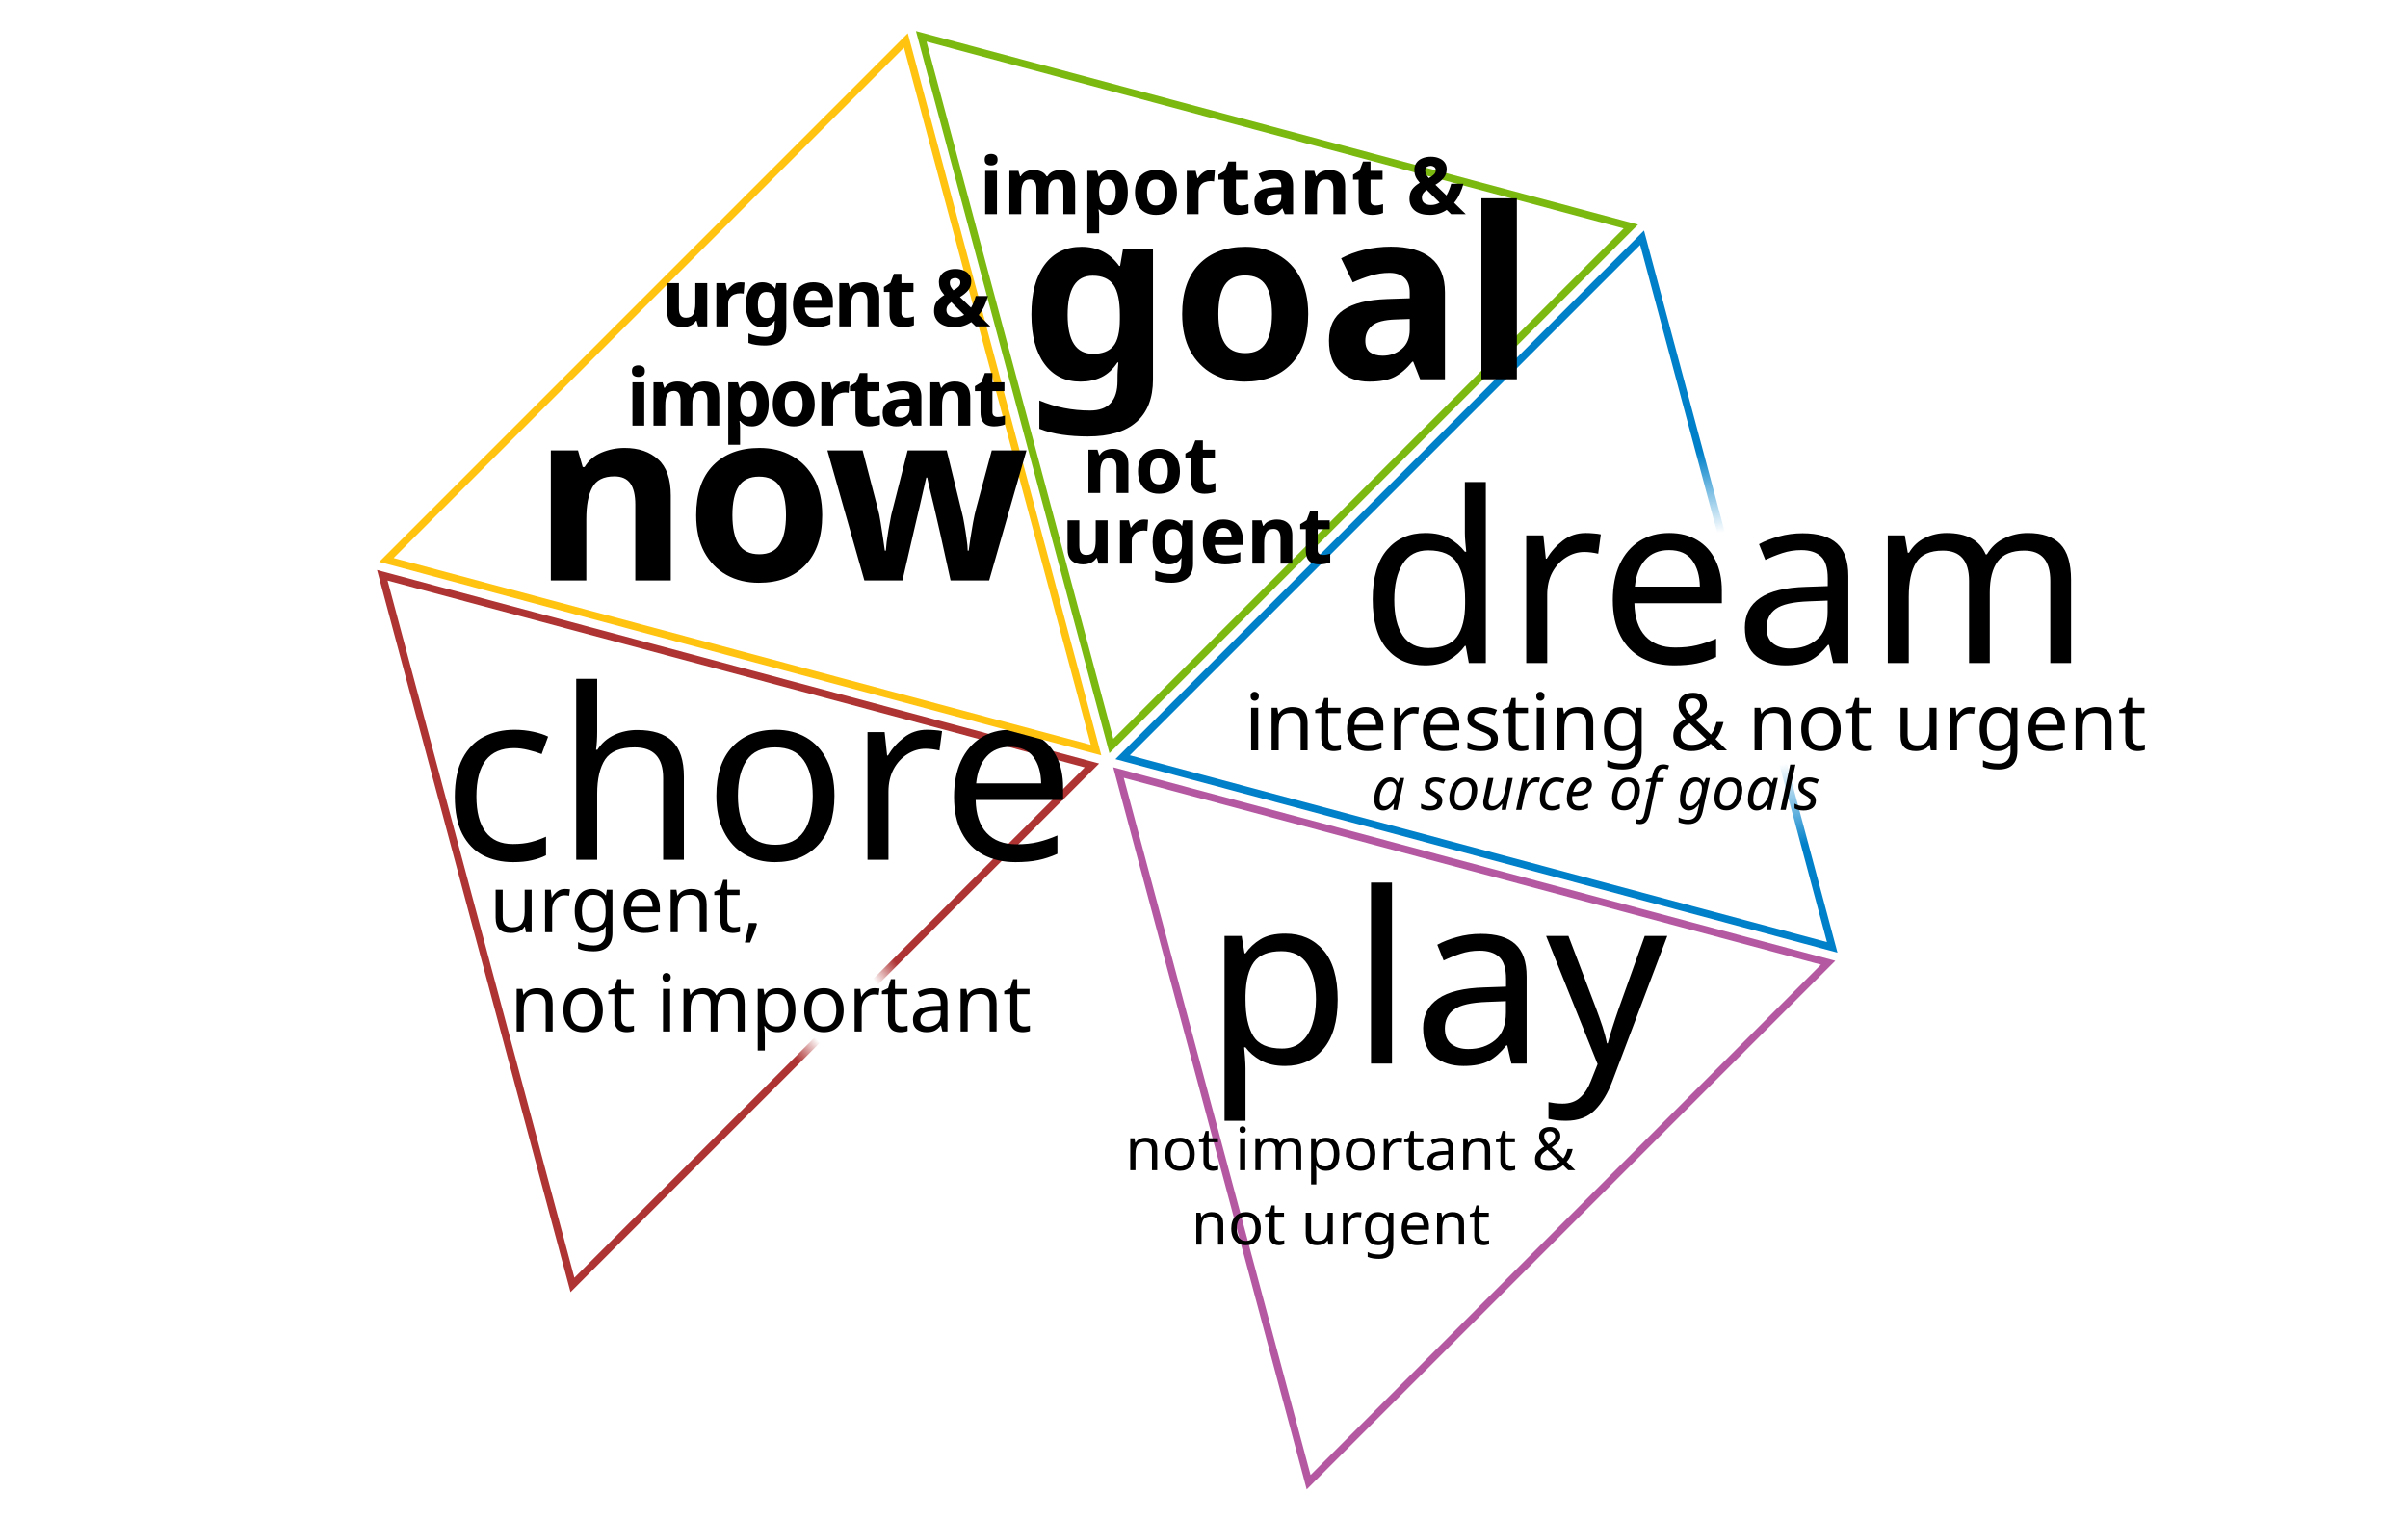
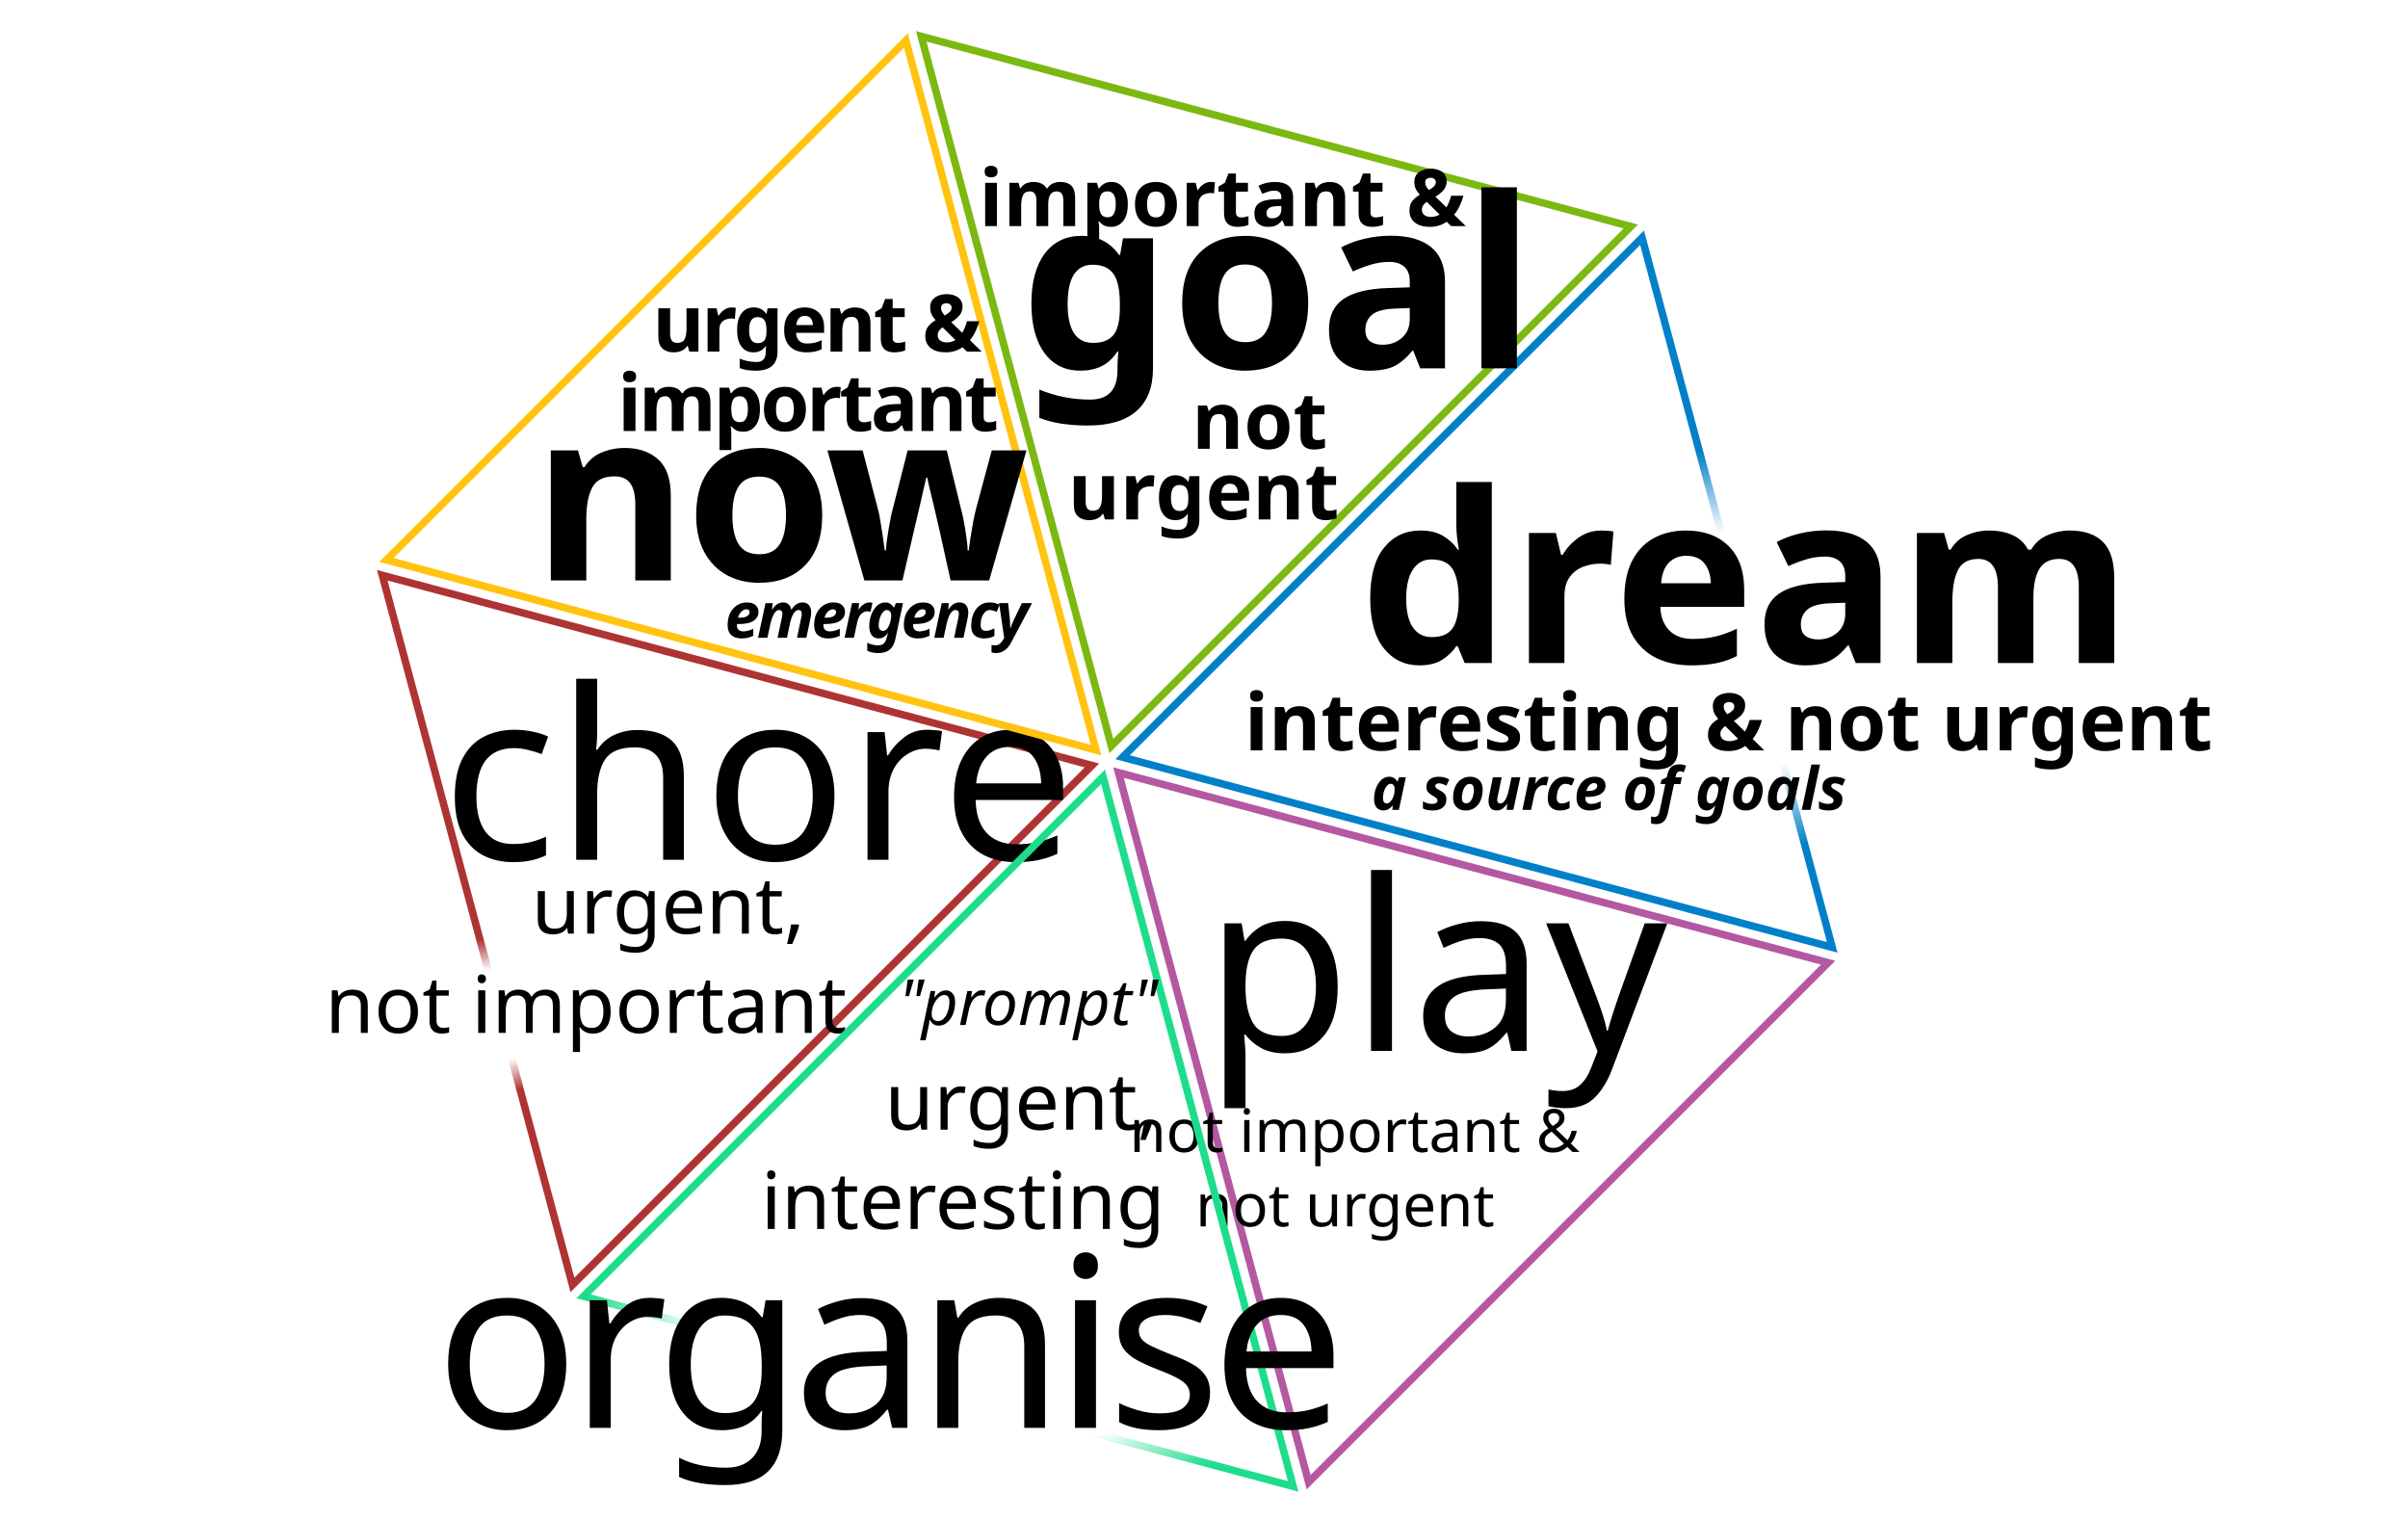
<svg xmlns="http://www.w3.org/2000/svg" xmlns:xlink="http://www.w3.org/1999/xlink" width="85.6mm" height="53.98mm" viewBox="0 0 303.307 191.268" id="svg2" version="1.1">
  <defs id="defs4">
+     <linearGradient id="linearGradient3962">
+       <stop style="stop-color:#1ddd8d;stop-opacity:0;" offset="0" id="stop3964" />
+       <stop id="stop3972" offset="0.522" style="stop-color:#1ddd8d;stop-opacity:0;" />
+       <stop id="stop3970" offset="0.812" style="stop-color:#1ddd8d;stop-opacity:1;" />
+       <stop style="stop-color:#1ddd8d;stop-opacity:1;" offset="1" id="stop3966" />
+     </linearGradient>
+     <linearGradient id="linearGradient3844">
+       <stop id="stop3846" offset="0" style="stop-color:#ae3333;stop-opacity:0" />
+       <stop style="stop-color:#ae3333;stop-opacity:0" offset="0.123" id="stop3848" />
+       <stop id="stop3850" offset="0.21" style="stop-color:#ae3333;stop-opacity:1" />
+       <stop id="stop3852" offset="1" style="stop-color:#ae3333;stop-opacity:1" />
+     </linearGradient>
    <linearGradient id="linearGradient4607">
      <stop style="stop-color:#0080c9;stop-opacity:0" offset="0" id="stop4609" />
      <stop id="stop4615" offset="0.359" style="stop-color:#0080c9;stop-opacity:0" />
      <stop style="stop-color:#0080c9;stop-opacity:1" offset="0.608" id="stop4617" />
      <stop style="stop-color:#0080c9;stop-opacity:1" offset="1" id="stop4611" />
    </linearGradient>
    <linearGradient id="linearGradient4489">
      <stop style="stop-color:#ae3333;stop-opacity:0" offset="0" id="stop4597" />
      <stop id="stop4603" offset="0.123" style="stop-color:#ae3333;stop-opacity:0" />
      <stop style="stop-color:#ae3333;stop-opacity:1" offset="0.21" id="stop4605" />
      <stop style="stop-color:#ae3333;stop-opacity:1" offset="1" id="stop4599" />
    </linearGradient>
-     <radialGradient xlink:href="#linearGradient4489" id="radialGradient5162" cx="345.66" cy="589.835" fx="345.66" fy="589.835" r="80.084" gradientTransform="matrix(1,0,0,0.8660254,0,79.54022)" gradientUnits="userSpaceOnUse" />
+     <radialGradient xlink:href="#linearGradient4489" id="radialGradient5162" cx="327.402" cy="673.918" fx="327.402" fy="673.918" r="80.084" gradientTransform="matrix(1,0,0,0.8660254,0,79.54022)" gradientUnits="userSpaceOnUse" />
    <radialGradient xlink:href="#linearGradient4607" id="radialGradient4613" cx="227.969" cy="922.559" fx="227.969" fy="922.559" r="50.062" gradientTransform="matrix(1,0,0,0.8660254,0,122.4357)" gradientUnits="userSpaceOnUse" />
+     <radialGradient xlink:href="#linearGradient4489-7" id="radialGradient5162-1" cx="345.66" cy="589.835" fx="345.66" fy="589.835" r="80.084" gradientTransform="matrix(1,0,0,0.8660254,0,79.54022)" gradientUnits="userSpaceOnUse" />
+     <linearGradient id="linearGradient4489-7">
+       <stop style="stop-color:#ae3333;stop-opacity:0" offset="0" id="stop4597-4" />
+       <stop id="stop4603-0" offset="0.123" style="stop-color:#ae3333;stop-opacity:0" />
+       <stop style="stop-color:#ae3333;stop-opacity:1" offset="0.21" id="stop4605-9" />
+       <stop style="stop-color:#ae3333;stop-opacity:1" offset="1" id="stop4599-4" />
+     </linearGradient>
+     <radialGradient xlink:href="#linearGradient3962" id="radialGradient3968" cx="191.449" cy="449.957" fx="191.449" fy="449.957" r="80.023" gradientTransform="matrix(0.09829361,0.05627921,-0.5365393,0.9370848,417.1518,17.19638)" gradientUnits="userSpaceOnUse" />
  </defs>
  <g id="layer1" transform="translate(0,-861.0945)">
    <g id="g4569" transform="translate(-10.77103,1.672276)">
      <path transform="matrix(0.1511655,0.5641574,-0.5641574,0.1511655,401.3912,703.2596)" style="fill:none;fill-opacity:1;stroke:#b458a2;stroke-opacity:1;stroke-width:1.609;stroke-miterlimit:4;stroke-dasharray:none" id="path3359" d="m 466.96,525.342 -158.436,0 79.218,-137.21 z" />
-       <text id="text4200" y="993.387" x="162.464" style="font-style:normal;font-variant:normal;font-weight:200;font-stretch:normal;font-size:30px;line-height:125%;font-family:'Source Sans Pro';-inkscape-font-specification:'Source Sans Pro Ultra-Light';letter-spacing:0px;word-spacing:0px;fill:#000000;fill-opacity:1;stroke:none;stroke-width:1px;stroke-linecap:butt;stroke-linejoin:miter;stroke-opacity:1" xml:space="preserve">
-         <tspan y="993.387" x="162.464" id="tspan4202">play</tspan>
+       <text id="text4200" y="991.796" x="162.464" style="font-size:30px;font-style:normal;font-variant:normal;font-weight:200;font-stretch:normal;line-height:125%;letter-spacing:0px;word-spacing:0px;fill:#000000;fill-opacity:1;stroke:none;font-family:Source Sans Pro;-inkscape-font-specification:Source Sans Pro Ultra-Light" xml:space="preserve">
+         <tspan y="991.796" x="162.464" id="tspan4202">play</tspan>
      </text>
-       <text xml:space="preserve" style="font-style:normal;font-variant:normal;font-weight:300;font-stretch:normal;font-size:7.5px;line-height:125%;font-family:'Source Sans Pro';-inkscape-font-specification:'Source Sans Pro Light';text-align:center;letter-spacing:0px;word-spacing:0px;text-anchor:middle;fill:#000000;fill-opacity:1;stroke:none;stroke-width:1px;stroke-linecap:butt;stroke-linejoin:miter;stroke-opacity:1" x="189.63" y="1006.813" id="text4224">
-         <tspan id="tspan4226" x="189.63" y="1006.813">not important &amp;</tspan>
-         <tspan id="tspan4248" x="190.377" y="1016.188">not urgent    </tspan>
+       <text xml:space="preserve" style="font-size:7.5px;font-style:normal;font-variant:normal;font-weight:300;font-stretch:normal;text-align:center;line-height:125%;letter-spacing:0px;word-spacing:0px;text-anchor:middle;fill:#000000;fill-opacity:1;stroke:none;font-family:Source Sans Pro;-inkscape-font-specification:Source Sans Pro Light" x="190.16" y="1004.514" id="text4224">
+         <tspan id="tspan4226" x="190.16" y="1004.514">not important &amp;</tspan>
+         <tspan id="tspan4248" x="190.915" y="1013.889">not urgent    </tspan>
      </text>
    </g>
-     <g id="g4538" transform="translate(-14.1171,0.7757005)">
-       <path transform="matrix(0.1511655,0.5641574,-0.5641574,0.1511655,401.3912,703.2596)" d="m 387.743,662.551 -158.436,0 79.218,-137.21 z" id="path3357" style="fill:none;fill-opacity:1;stroke:url(#radialGradient5162);stroke-opacity:1;stroke-width:1.609;stroke-miterlimit:4;stroke-dasharray:none" />
-       <text id="text4188" y="968.612" x="69.75" style="font-style:normal;font-variant:normal;font-weight:300;font-stretch:normal;font-size:30px;line-height:125%;font-family:'Source Sans Pro';-inkscape-font-specification:'Source Sans Pro Light';letter-spacing:0px;word-spacing:0px;fill:#000000;fill-opacity:1;stroke:none;stroke-width:1px;stroke-linecap:butt;stroke-linejoin:miter;stroke-opacity:1" xml:space="preserve">
-         <tspan id="tspan4204" y="968.612" x="69.75">chore</tspan>
+     <g id="g3941">
+       <path transform="matrix(0.1511655,0.5641574,-0.5641574,0.1511655,387.2741,704.0353)" d="m 387.743,662.551 -158.436,0 79.218,-137.21 z" id="path3357" style="fill:none;stroke:url(#radialGradient5162);stroke-width:1.609;stroke-miterlimit:4;stroke-opacity:1;stroke-dasharray:none" />
+       <text id="text4188" y="969.388" x="55.633" style="font-size:30px;font-style:normal;font-variant:normal;font-weight:500;font-stretch:normal;line-height:125%;letter-spacing:0px;word-spacing:0px;fill:#000000;fill-opacity:1;stroke:none;font-family:Source Sans Pro;-inkscape-font-specification:Source Sans Pro" xml:space="preserve">
+         <tspan id="tspan4204" y="969.388" x="55.633">chore</tspan>
      </text>
-       <text id="text4228" y="977.737" x="75.75" style="font-style:normal;font-variant:normal;font-weight:300;font-stretch:normal;font-size:10px;line-height:125%;font-family:'Source Sans Pro';-inkscape-font-specification:'Source Sans Pro Light';letter-spacing:0px;word-spacing:0px;fill:#000000;fill-opacity:1;stroke:none;stroke-width:1px;stroke-linecap:butt;stroke-linejoin:miter;stroke-opacity:1" xml:space="preserve">
-         <tspan id="tspan4240" y="977.737" x="75.75">urgent, </tspan>
-         <tspan id="tspan4264" y="990.237" x="75.75"> not important</tspan>
-         <tspan id="tspan4262" y="1002.737" x="75.75" />
+       <text id="text4228" y="978.69" x="40.95" style="font-size:10px;font-style:normal;font-variant:normal;font-weight:500;font-stretch:normal;line-height:125%;letter-spacing:0px;word-spacing:0px;fill:#000000;fill-opacity:1;stroke:none;font-family:Source Sans Pro;-inkscape-font-specification:Source Sans Pro" xml:space="preserve">
+         <tspan id="tspan4240" y="978.69" x="40.95">          urgent, </tspan>
+         <tspan id="tspan4264" y="991.19" x="40.95">not important</tspan>
+         <tspan id="tspan4262" y="1003.69" x="40.95" />
      </text>
    </g>
    <g id="g4559" transform="translate(-10.25339,-0.2595752)">
      <path transform="matrix(0.9084345,0.2434143,-0.2434143,0.9084345,246.768,50.68921)" d="m 250.046,956.728 -98.392,0 49.196,-85.21 z" id="path3353" style="fill:none;fill-opacity:1;stroke:url(#radialGradient4613);stroke-opacity:1" />
-       <text id="text4196" y="944.862" x="181.5" style="font-style:normal;font-variant:normal;font-weight:normal;font-stretch:normal;font-size:30px;line-height:125%;font-family:'Source Sans Pro';-inkscape-font-specification:'Source Sans Pro';letter-spacing:0px;word-spacing:0px;fill:#000000;fill-opacity:1;stroke:none;stroke-width:1px;stroke-linecap:butt;stroke-linejoin:miter;stroke-opacity:1" xml:space="preserve">
+       <text id="text4196" y="944.862" x="181.5" style="font-style:normal;font-variant:normal;font-weight:600;font-stretch:normal;font-size:30px;line-height:125%;font-family:'Source Sans Pro';-inkscape-font-specification:'Source Sans Pro Semi-Bold';letter-spacing:0px;word-spacing:0px;fill:#000000;fill-opacity:1;stroke:none;stroke-width:1px;stroke-linecap:butt;stroke-linejoin:miter;stroke-opacity:1" xml:space="preserve">
        <tspan y="944.862" x="181.5" id="tspan4198">dream</tspan>
      </text>
-       <text id="text4208" y="955.862" x="167" style="font-style:normal;font-variant:normal;font-weight:normal;font-stretch:normal;font-size:10px;line-height:125%;font-family:'Source Sans Pro';-inkscape-font-specification:'Source Sans Pro';letter-spacing:0px;word-spacing:0px;fill:#000000;fill-opacity:1;stroke:none;stroke-width:1px;stroke-linecap:butt;stroke-linejoin:miter;stroke-opacity:1" xml:space="preserve">
+       <text id="text4208" y="955.862" x="167" style="font-style:normal;font-variant:normal;font-weight:600;font-stretch:normal;font-size:10px;line-height:125%;font-family:'Source Sans Pro';-inkscape-font-specification:'Source Sans Pro Semi-Bold';letter-spacing:0px;word-spacing:0px;fill:#000000;fill-opacity:1;stroke:none;stroke-width:1px;stroke-linecap:butt;stroke-linejoin:miter;stroke-opacity:1" xml:space="preserve">
        <tspan id="tspan4244" y="955.862" x="167">interesting &amp; not urgent</tspan>
        <tspan id="tspan4250" y="968.362" x="167" />
      </text>
-       <text id="text4252" y="963.362" x="183" style="font-style:italic;font-variant:normal;font-weight:normal;font-stretch:normal;font-size:7.5px;line-height:125%;font-family:'Source Sans Pro';-inkscape-font-specification:'Source Sans Pro Italic';letter-spacing:0px;word-spacing:0px;fill:#000000;fill-opacity:1;stroke:none;stroke-width:1px;stroke-linecap:butt;stroke-linejoin:miter;stroke-opacity:1" xml:space="preserve">
+       <text id="text4252" y="963.362" x="183" style="font-style:italic;font-variant:normal;font-weight:600;font-stretch:normal;font-size:7.5px;line-height:125%;font-family:'Source Sans Pro';-inkscape-font-specification:'Source Sans Pro Semi-Bold Italic';letter-spacing:0px;word-spacing:0px;fill:#000000;fill-opacity:1;stroke:none;stroke-width:1px;stroke-linecap:butt;stroke-linejoin:miter;stroke-opacity:1" xml:space="preserve">
        <tspan y="963.362" x="183" id="tspan4254">a source of goals</tspan>
      </text>
    </g>
-     <g id="g4547" transform="translate(-11.66761,-1.673788)">
-       <path transform="matrix(0.1511655,0.5641574,-0.5641574,0.1511655,401.3912,703.2596)" style="fill:none;fill-opacity:1;stroke:#7bb910;stroke-opacity:1;stroke-width:1.609;stroke-miterlimit:4;stroke-dasharray:none" id="path3355" d="m 308.523,525.342 -158.436,0 79.218,-137.21 z" />
-       <text id="text4192" y="910.539" x="140.237" style="font-style:normal;font-variant:normal;font-weight:600;font-stretch:normal;font-size:30px;line-height:125%;font-family:'Source Sans Pro';-inkscape-font-specification:'Source Sans Pro Semi-Bold';letter-spacing:0px;word-spacing:0px;fill:#000000;fill-opacity:1;stroke:none;stroke-width:1px;stroke-linecap:butt;stroke-linejoin:miter;stroke-opacity:1" xml:space="preserve">
-         <tspan y="910.539" x="140.237" id="tspan4194">goal</tspan>
+     <g id="g3950">
+       <path transform="matrix(0.1511655,0.5641574,-0.5641574,0.1511655,389.7236,701.5858)" style="fill:none;stroke:#7bb910;stroke-width:1.609;stroke-miterlimit:4;stroke-opacity:1;stroke-dasharray:none" id="path3355" d="m 308.523,525.342 -158.436,0 79.218,-137.21 z" />
+       <text id="text4192" y="907.49" x="128.57" style="font-size:30px;font-style:normal;font-variant:normal;font-weight:700;font-stretch:normal;line-height:125%;letter-spacing:0px;word-spacing:0px;fill:#000000;fill-opacity:1;stroke:none;font-family:Source Sans Pro;-inkscape-font-specification:Source Sans Pro Bold" xml:space="preserve">
+         <tspan y="907.49" x="128.57" id="tspan4194">goal</tspan>
      </text>
-       <text id="text4236" y="889.746" x="134.975" style="font-style:normal;font-variant:normal;font-weight:600;font-stretch:normal;font-size:10px;line-height:125%;font-family:'Source Sans Pro';-inkscape-font-specification:'Source Sans Pro Semi-Bold';letter-spacing:0px;word-spacing:0px;fill:#000000;fill-opacity:1;stroke:none;stroke-width:1px;stroke-linecap:butt;stroke-linejoin:miter;stroke-opacity:1" xml:space="preserve">
-         <tspan y="889.746" x="134.975" id="tspan4238">important &amp;</tspan>
-         <tspan id="tspan4256" y="902.246" x="134.975" />
+       <text id="text4236" y="889.572" x="123.307" style="font-size:10px;font-style:normal;font-variant:normal;font-weight:700;font-stretch:normal;line-height:125%;letter-spacing:0px;word-spacing:0px;fill:#000000;fill-opacity:1;stroke:none;font-family:Source Sans Pro;-inkscape-font-specification:Source Sans Pro Bold" xml:space="preserve">
+         <tspan y="889.572" x="123.307" id="tspan4238">important &amp;</tspan>
+         <tspan id="tspan4256" y="902.072" x="123.307" />
      </text>
-       <text xml:space="preserve" style="font-style:normal;font-variant:normal;font-weight:600;font-stretch:normal;font-size:10px;line-height:125%;font-family:'Source Sans Pro';-inkscape-font-specification:'Source Sans Pro Semi-Bold';letter-spacing:0px;word-spacing:0px;fill:#000000;fill-opacity:1;stroke:none;stroke-width:1px;stroke-linecap:butt;stroke-linejoin:miter;stroke-opacity:1" x="145.384" y="912.362" id="text4276">
-         <tspan id="tspan4278" x="145.384" y="912.362" />
-         <tspan x="145.384" y="924.862" id="tspan4280"> not</tspan>
-         <tspan dy="-3.6" id="tspan4282" x="145.384" y="937.362">urgent</tspan>
+       <text xml:space="preserve" style="font-size:10px;font-style:normal;font-variant:normal;font-weight:700;font-stretch:normal;line-height:125%;letter-spacing:0px;word-spacing:0px;fill:#000000;fill-opacity:1;stroke:none;font-family:Source Sans Pro;-inkscape-font-specification:Source Sans Pro Bold" x="134.512" y="905.12" id="text4276">
+         <tspan id="tspan4278" x="134.512" y="905.12" />
+         <tspan x="134.512" y="917.62" id="tspan4280">      not</tspan>
+         <tspan dy="-3.6" id="tspan4282" x="134.512" y="930.12">urgent</tspan>
      </text>
    </g>
    <g id="g4423" transform="translate(-13.59946,-1.156151)">
      <path transform="matrix(0.9084345,0.2434143,-0.2434143,0.9084345,246.768,50.68921)" d="m 151.653,956.728 -98.392,0 49.196,-85.21 z" id="path3347" style="fill:none;fill-opacity:1;stroke:#ffc310;stroke-opacity:1;stroke-width:0.999;stroke-miterlimit:4;stroke-dasharray:none" />
-       <text xml:space="preserve" style="font-style:normal;font-variant:normal;font-weight:900;font-stretch:normal;font-size:10px;line-height:125%;font-family:'Source Sans Pro';-inkscape-font-specification:'Source Sans Pro Heavy';letter-spacing:0px;word-spacing:0px;fill:#000000;fill-opacity:1;stroke:none;stroke-width:1px;stroke-linecap:butt;stroke-linejoin:miter;stroke-opacity:1" x="92.482" y="903.362" id="text4232">
-         <tspan style="letter-spacing:-0.4px" id="tspan4266" x="92.482" y="903.362">  urgent &amp; </tspan>
-         <tspan id="tspan4270" style="letter-spacing:-0.4px" x="92.482" y="915.862">important</tspan>
+       <text xml:space="preserve" style="font-size:10px;font-style:normal;font-variant:normal;font-weight:900;font-stretch:normal;line-height:100%;letter-spacing:-0.4px;word-spacing:0px;fill:#000000;fill-opacity:1;stroke:none;font-family:Source Sans Pro;-inkscape-font-specification:Source Sans Pro Heavy" x="91.375" y="906.535" id="text4232">
+         <tspan style="line-height:100%;letter-spacing:-0.4px" id="tspan4266" x="91.375" y="906.535">  urgent &amp; </tspan>
+         <tspan id="tspan4270" style="line-height:100%;letter-spacing:-0.4px" x="91.375" y="916.535">important</tspan>
      </text>
-       <text id="text4415" y="935.359" x="80.638" style="font-style:normal;font-variant:normal;font-weight:900;font-stretch:normal;font-size:30px;line-height:125%;font-family:'Source Sans Pro';-inkscape-font-specification:'Source Sans Pro Heavy';letter-spacing:0px;word-spacing:0px;fill:#000000;fill-opacity:1;stroke:none;stroke-width:1px;stroke-linecap:butt;stroke-linejoin:miter;stroke-opacity:1" xml:space="preserve">
+       <text id="text4415" y="935.359" x="80.638" style="font-style:normal;font-variant:normal;font-weight:900;font-stretch:normal;font-size:30px;line-height:125%;font-family:Source Sans Pro;-inkscape-font-specification:Source Sans Pro Heavy;letter-spacing:0px;word-spacing:0px;fill:#000000;fill-opacity:1;stroke:none;stroke-width:1px;stroke-linecap:butt;stroke-linejoin:miter;stroke-opacity:1" xml:space="preserve">
        <tspan y="935.359" x="80.638" style="font-size:30px;letter-spacing:-0.4px" id="tspan4419">now</tspan>
+       </text>
+       <text xml:space="preserve" style="font-size:8px;font-style:oblique;font-variant:normal;font-weight:900;font-stretch:normal;line-height:125%;letter-spacing:0px;word-spacing:0px;fill:#000000;fill-opacity:1;stroke:none;font-family:Source Sans Pro;-inkscape-font-specification:Source Sans Pro Bold Oblique" x="104.885" y="942.585" id="text4232-8">
+         <tspan id="tspan4270-4" style="font-size:8px;font-style:oblique;letter-spacing:-0.4px;-inkscape-font-specification:Source Sans Pro Bold Oblique" x="104.885" y="942.585">emergency</tspan>
+       </text>
+     </g>
+     <g id="g3064">
+       <path d="m 308.523,525.342 -158.436,0 79.218,-137.21 z" id="path3883" style="fill:none;stroke:url(#radialGradient3968);stroke-width:1.609;stroke-miterlimit:4;stroke-opacity:1;stroke-dasharray:none" transform="matrix(-0.1511655,-0.5641574,0.5641574,-0.1511655,-110.8019,1212.404)" />
+       <text id="text4188-5" y="1040.942" x="54.794" style="font-size:30px;font-style:normal;font-variant:normal;font-weight:300;font-stretch:normal;line-height:125%;letter-spacing:-1.2px;word-spacing:0px;fill:#000000;fill-opacity:1;stroke:none;font-family:Source Sans Pro;-inkscape-font-specification:Source Sans Pro Light" xml:space="preserve">
+         <tspan id="tspan4204-5" y="1040.942" x="54.794">organise</tspan>
+       </text>
+       <text id="text4188-5-1" y="1003.382" x="95.853" style="font-size:10px;font-style:normal;font-variant:normal;font-weight:300;font-stretch:normal;line-height:125%;letter-spacing:0px;word-spacing:0px;fill:#000000;fill-opacity:1;stroke:none;font-family:Source Sans Pro;-inkscape-font-specification:Source Sans Pro Light" xml:space="preserve">
+         <tspan id="tspan3995" y="1003.382" x="95.853">      urgent, </tspan>
+         <tspan id="tspan4020" y="1015.882" x="95.853">interesting</tspan>
+       </text>
+       <text id="text4188-5-1-1" y="990.202" x="113.175" style="font-size:8px;font-style:oblique;font-variant:normal;font-weight:300;font-stretch:normal;line-height:125%;letter-spacing:0px;word-spacing:0px;fill:#000000;fill-opacity:1;stroke:none;font-family:Source Sans Pro;-inkscape-font-specification:Source Sans Pro Oblique" xml:space="preserve">
+         <tspan id="tspan3995-1" y="990.202" x="113.175">"prompt"</tspan>
      </text>
    </g>
  </g>
</svg>
